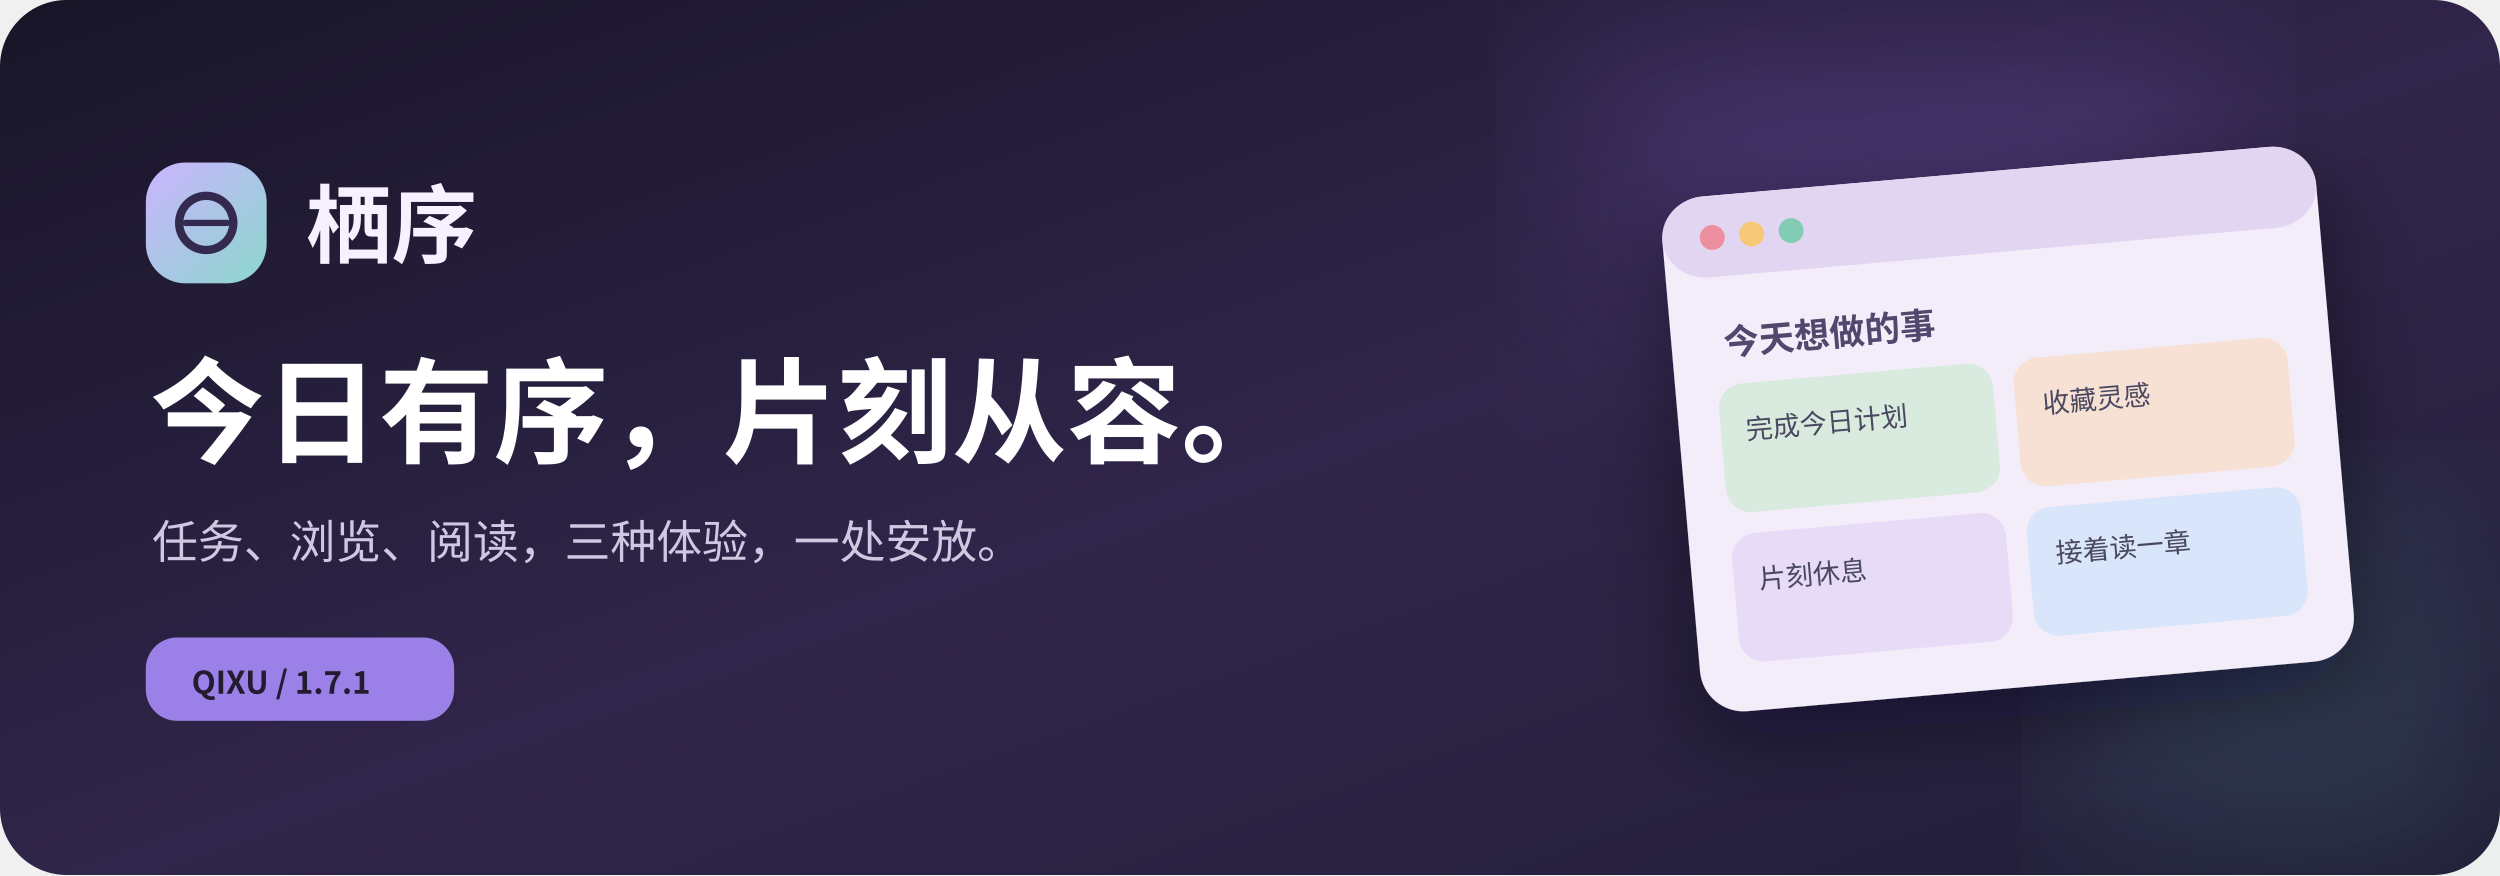
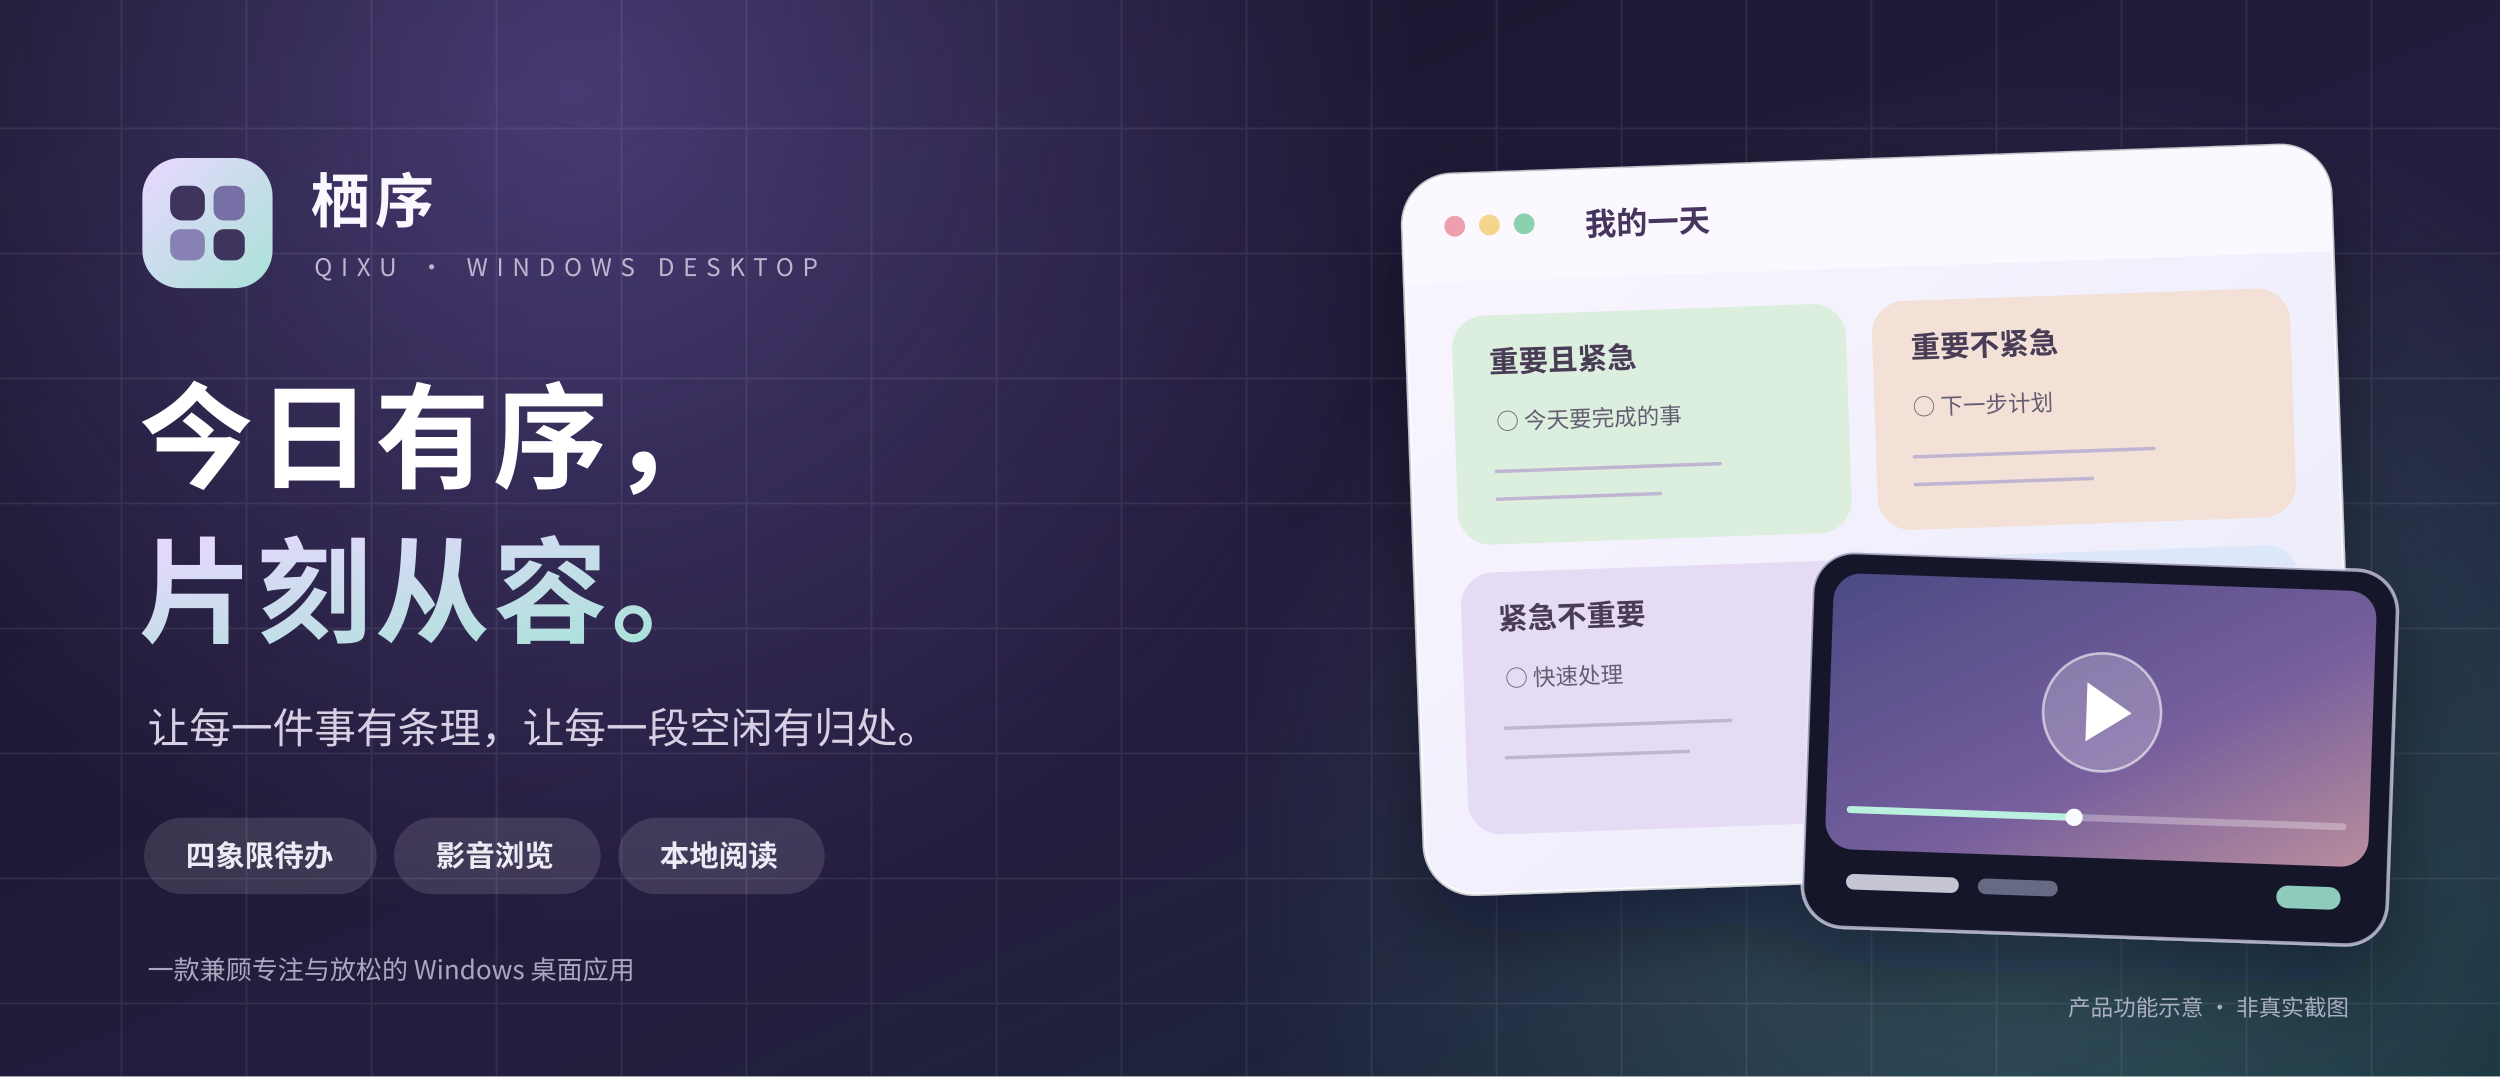
- <svg xmlns="http://www.w3.org/2000/svg" width="1200" height="420" viewBox="0 0 1200 420" role="img" aria-label="栖序 今日有序片刻从容">
+ <svg xmlns="http://www.w3.org/2000/svg" width="1440" height="620" viewBox="0 0 1440 620" role="img" aria-label="栖序 QIXU：今日有序，片刻从容。Windows 桌面待办、影音浏览和本地阅读应用">
  <defs>
    <linearGradient id="bg" x1="0" y1="0" x2="1" y2="1">
-       <stop offset="0%" stop-color="#181528" />
-       <stop offset="52%" stop-color="#30254a" />
-       <stop offset="100%" stop-color="#211f37" />
+       <stop stop-color="#151326" />
+       <stop offset=".56" stop-color="#241d3e" />
+       <stop offset="1" stop-color="#142a37" />
    </linearGradient>
-     <linearGradient id="glow" x1="0" y1="0" x2="1" y2="1">
-       <stop offset="0%" stop-color="#cbb4ff" />
-       <stop offset="100%" stop-color="#8bd7cc" />
+     <radialGradient id="glow">
+       <stop stop-color="#9A7BEE" stop-opacity=".36" />
+       <stop offset="1" stop-color="#9A7BEE" stop-opacity="0" />
+     </radialGradient>
+     <radialGradient id="mint">
+       <stop stop-color="#8BE0D1" stop-opacity=".23" />
+       <stop offset="1" stop-color="#8BE0D1" stop-opacity="0" />
+     </radialGradient>
+     <linearGradient id="accent" x1="0" x2="1" y1="0" y2="1">
+       <stop stop-color="#E9D8FF" />
+       <stop offset="1" stop-color="#A9E2D8" />
    </linearGradient>
-     <filter id="blur">
-       <feGaussianBlur stdDeviation="45" />
-     </filter>
-     <filter id="shadow">
-       <feDropShadow dx="0" dy="14" stdDeviation="20" flood-color="#0d0a16" flood-opacity=".45" />
+     <linearGradient id="panel" x1="0" x2="1" y1="0" y2="1">
+       <stop stop-color="#FAF6FF" />
+       <stop offset="1" stop-color="#EAEAF9" />
+     </linearGradient>
+     <linearGradient id="player" x1="0" x2="1" y1="0" y2="1">
+       <stop stop-color="#4C4B85" />
+       <stop offset=".58" stop-color="#755E9D" />
+       <stop offset="1" stop-color="#B98E9D" />
+     </linearGradient>
+     <filter id="shadow" x="-40%" y="-40%" width="180%" height="190%">
+       <feDropShadow dx="0" dy="22" stdDeviation="23" flood-color="#080A13" flood-opacity=".43" />
    </filter>
  </defs>
-   <rect width="1200" height="420" rx="32" fill="url(#bg)" />
-   <circle cx="910" cy="32" r="160" fill="#815ac7" opacity=".26" filter="url(#blur)" />
-   <circle cx="1115" cy="355" r="120" fill="#67c9be" opacity=".14" filter="url(#blur)" />
-   <g transform="translate(70 78)">
-     <rect x="0" y="0" width="58" height="58" rx="19" fill="url(#glow)" />
-     <circle cx="29" cy="29" r="13" fill="none" stroke="#342a50" stroke-width="4" />
-     <path d="M19 29h20" stroke="#342a50" stroke-width="3" stroke-linecap="round" />
-     <text x="77" y="45" font-family="'Microsoft YaHei','Noto Sans CJK SC',sans-serif" font-size="41" font-weight="700" fill="#f6f0ff">栖序</text>
-     <text x="2" y="140" font-family="'Microsoft YaHei','Noto Sans CJK SC',sans-serif" font-size="55" font-weight="700" fill="#ffffff">今日有序，片刻从容。</text>
-     <text x="3" y="190" font-family="'Microsoft YaHei','Noto Sans CJK SC',sans-serif" font-size="22" fill="#d0c8e2">任务、浏览、阅读，三种体验，一处安放。</text>
-     <rect x="0" y="228" rx="15" width="148" height="40" fill="#9f84ed" opacity=".96" />
-     <text x="22" y="255" font-size="15" font-family="'Microsoft YaHei','Noto Sans CJK SC',sans-serif" fill="#211c30" font-weight="700">QIXU  /  1.7.1</text>
+   <rect width="1440" height="620" fill="url(#bg)" />
+   <circle cx="330" cy="50" r="490" fill="url(#glow)" />
+   <circle cx="1170" cy="500" r="465" fill="url(#mint)" />
+   <g opacity=".085" stroke="#EDF3FA" stroke-width="1">
+     <path d="M0 74H1440 M0 146H1440 M0 218H1440 M0 290H1440 M0 362H1440 M0 434H1440 M0 506H1440 M0 578H1440" />
+     <path d="M70 0V620 M142 0V620 M214 0V620 M286 0V620 M358 0V620 M430 0V620 M502 0V620 M574 0V620 M646 0V620 M718 0V620 M790 0V620 M862 0V620 M934 0V620 M1006 0V620 M1078 0V620 M1150 0V620 M1222 0V620 M1294 0V620 M1366 0V620" />
  </g>
-   <g filter="url(#shadow)" transform="translate(806 80) rotate(-5 180 120)">
-     <rect width="315" height="248" rx="21" fill="#f3edfa" />
-     <rect width="315" height="39" rx="21" fill="#e2d5f1" />
-     <circle cx="24" cy="20" r="6" fill="#ee8f9f" />
-     <circle cx="43" cy="20" r="6" fill="#f6c978" />
-     <circle cx="62" cy="20" r="6" fill="#82ccb6" />
-     <text x="25" y="77" font-family="'Microsoft YaHei','Noto Sans CJK SC',sans-serif" font-size="17" font-weight="700" fill="#53476d">今天想做的事</text>
-     <rect x="20" y="91" width="132" height="62" rx="12" fill="#d9eade" />
-     <rect x="162" y="91" width="132" height="62" rx="12" fill="#f7e1d5" />
-     <rect x="20" y="163" width="132" height="62" rx="12" fill="#e8dbf8" />
-     <rect x="162" y="163" width="132" height="62" rx="12" fill="#d8e5fa" />
-     <g font-family="'Microsoft YaHei','Noto Sans CJK SC',sans-serif" font-size="13" fill="#4a4860">
-       <text x="32" y="118">完成今日计划</text>
-       <text x="175" y="118">收藏灵感</text>
-       <text x="32" y="190">片刻休息</text>
-       <text x="175" y="190">接着读一章</text>
+   <g font-family="Microsoft YaHei,PingFang SC,Noto Sans CJK SC,sans-serif">
+     <g transform="translate(82 91)">
+       <rect width="75" height="75" rx="22" fill="url(#accent)" />
+       <rect x="16" y="16" width="20" height="20" rx="7" fill="#3E345C" />
+       <rect x="41" y="16" width="18" height="20" rx="6" fill="#7770A6" />
+       <rect x="16" y="41" width="20" height="18" rx="6" fill="#8881B4" />
+       <rect x="41" y="41" width="18" height="18" rx="6" fill="#3E345C" />
+     </g>
+     <text x="179" y="128" font-size="34" font-weight="700" fill="#FAF7FF" letter-spacing="3">栖序</text>
+     <text x="181" y="159" font-size="14" fill="#BEB6D0" letter-spacing="5">QIXU · WINDOWS DESKTOP</text>
+     <text x="80" y="276" font-size="66" font-weight="780" fill="#FFFFFF" letter-spacing="2">今日有序，</text>
+     <text x="80" y="365" font-size="66" font-weight="780" fill="url(#accent)" letter-spacing="2">片刻从容。</text>
+     <text x="85" y="428" font-size="24" fill="#D7D0E4">让每一件事有条理，让每一段空闲有归处。</text>
+     <g font-size="17" font-weight="600" fill="#EDEAF5">
+       <rect x="83" y="471" width="134" height="44" rx="22" fill="#FFFFFF" opacity=".12" />
+       <text x="107" y="499">四象限待办</text>
+       <rect x="227" y="471" width="119" height="44" rx="22" fill="#FFFFFF" opacity=".12" />
+       <text x="251" y="499">影音浏览</text>
+       <rect x="356" y="471" width="119" height="44" rx="22" fill="#FFFFFF" opacity=".12" />
+       <text x="380" y="499">本地阅读</text>
+     </g>
+     <text x="85" y="564" font-size="15" fill="#A9A8BF">一款兼顾专注与放松的 Windows 桌面应用</text>
+   </g>
+   <g filter="url(#shadow)" font-family="Microsoft YaHei,PingFang SC,Noto Sans CJK SC,sans-serif">
+     <g transform="translate(814 92) rotate(-2 265 208)">
+       <rect width="535" height="415" rx="29" fill="url(#panel)" stroke="#FFFFFF" stroke-opacity=".72" stroke-width="2" />
+       <rect width="535" height="62" rx="29" fill="#FBF9FF" />
+       <rect y="34" width="535" height="28" fill="#FBF9FF" />
+       <circle cx="30" cy="30" r="6" fill="#EE9FAD" />
+       <circle cx="50" cy="30" r="6" fill="#F5D48B" />
+       <circle cx="70" cy="30" r="6" fill="#8AD1B0" />
+       <text x="105" y="38" font-size="18" font-weight="700" fill="#47365E">我的一天</text>
+       <rect x="26" y="82" width="227" height="132" rx="19" fill="#DCEEDD" />
+       <rect x="268" y="82" width="241" height="132" rx="19" fill="#F3E0D7" />
+       <rect x="26" y="230" width="227" height="151" rx="19" fill="#E6DBF5" />
+       <rect x="268" y="230" width="241" height="151" rx="19" fill="#DCE8FA" />
+       <g fill="#493D57" font-size="17" font-weight="700">
+         <text x="47" y="115">重要且紧急</text>
+         <text x="290" y="115">重要不紧急</text>
+         <text x="47" y="263">紧急不重要</text>
+         <text x="290" y="263">灵感与备忘</text>
+       </g>
+       <g fill="#645D71" font-size="13">
+         <text x="50" y="148">○ 今天要完成的事</text>
+         <text x="290" y="148">○ 下一步计划</text>
+         <text x="50" y="296">○ 快速处理</text>
+         <text x="290" y="296">○ 记下一个新想法</text>
+       </g>
+       <g stroke="#BFB5D2" stroke-width="2" stroke-linecap="round">
+         <path d="M49 172H178 M49 188H143 M290 172H428 M290 188H392 M49 320H179 M49 337H154 M290 320H441 M290 337H396" />
+       </g>
+     </g>
+     <g transform="translate(1041 323) rotate(2 160 110)">
+       <rect width="337" height="216" rx="24" fill="#18192C" stroke="#E9E4FF" stroke-opacity=".66" stroke-width="2" />
+       <rect x="12" y="12" width="313" height="159" rx="16" fill="url(#player)" />
+       <circle cx="169" cy="87" r="34" fill="#FFFFFF" fill-opacity=".23" stroke="#FFFFFF" stroke-opacity=".58" stroke-width="1.5" />
+       <path d="M160 70L160 104L186 87Z" fill="white" />
+       <rect x="24" y="146" width="288" height="4" rx="2" fill="#FFFFFF" opacity=".3" />
+       <rect x="24" y="146" width="131" height="4" rx="2" fill="#B9F0DF" />
+       <circle cx="155" cy="148" r="5" fill="#F9FCFF" />
+       <rect x="25" y="185" width="65" height="9" rx="4.5" fill="#C6C5D4" />
+       <rect x="101" y="185" width="46" height="9" rx="4.5" fill="#666A83" />
+       <rect x="273" y="183" width="37" height="13" rx="6.5" fill="#8ECBBC" />
    </g>
  </g>
+   <text x="1353" y="585" font-size="13" text-anchor="end" fill="#ABAFC4" font-family="Microsoft YaHei,PingFang SC,Noto Sans CJK SC,sans-serif">产品功能示意 · 非真实截图</text>
</svg>
